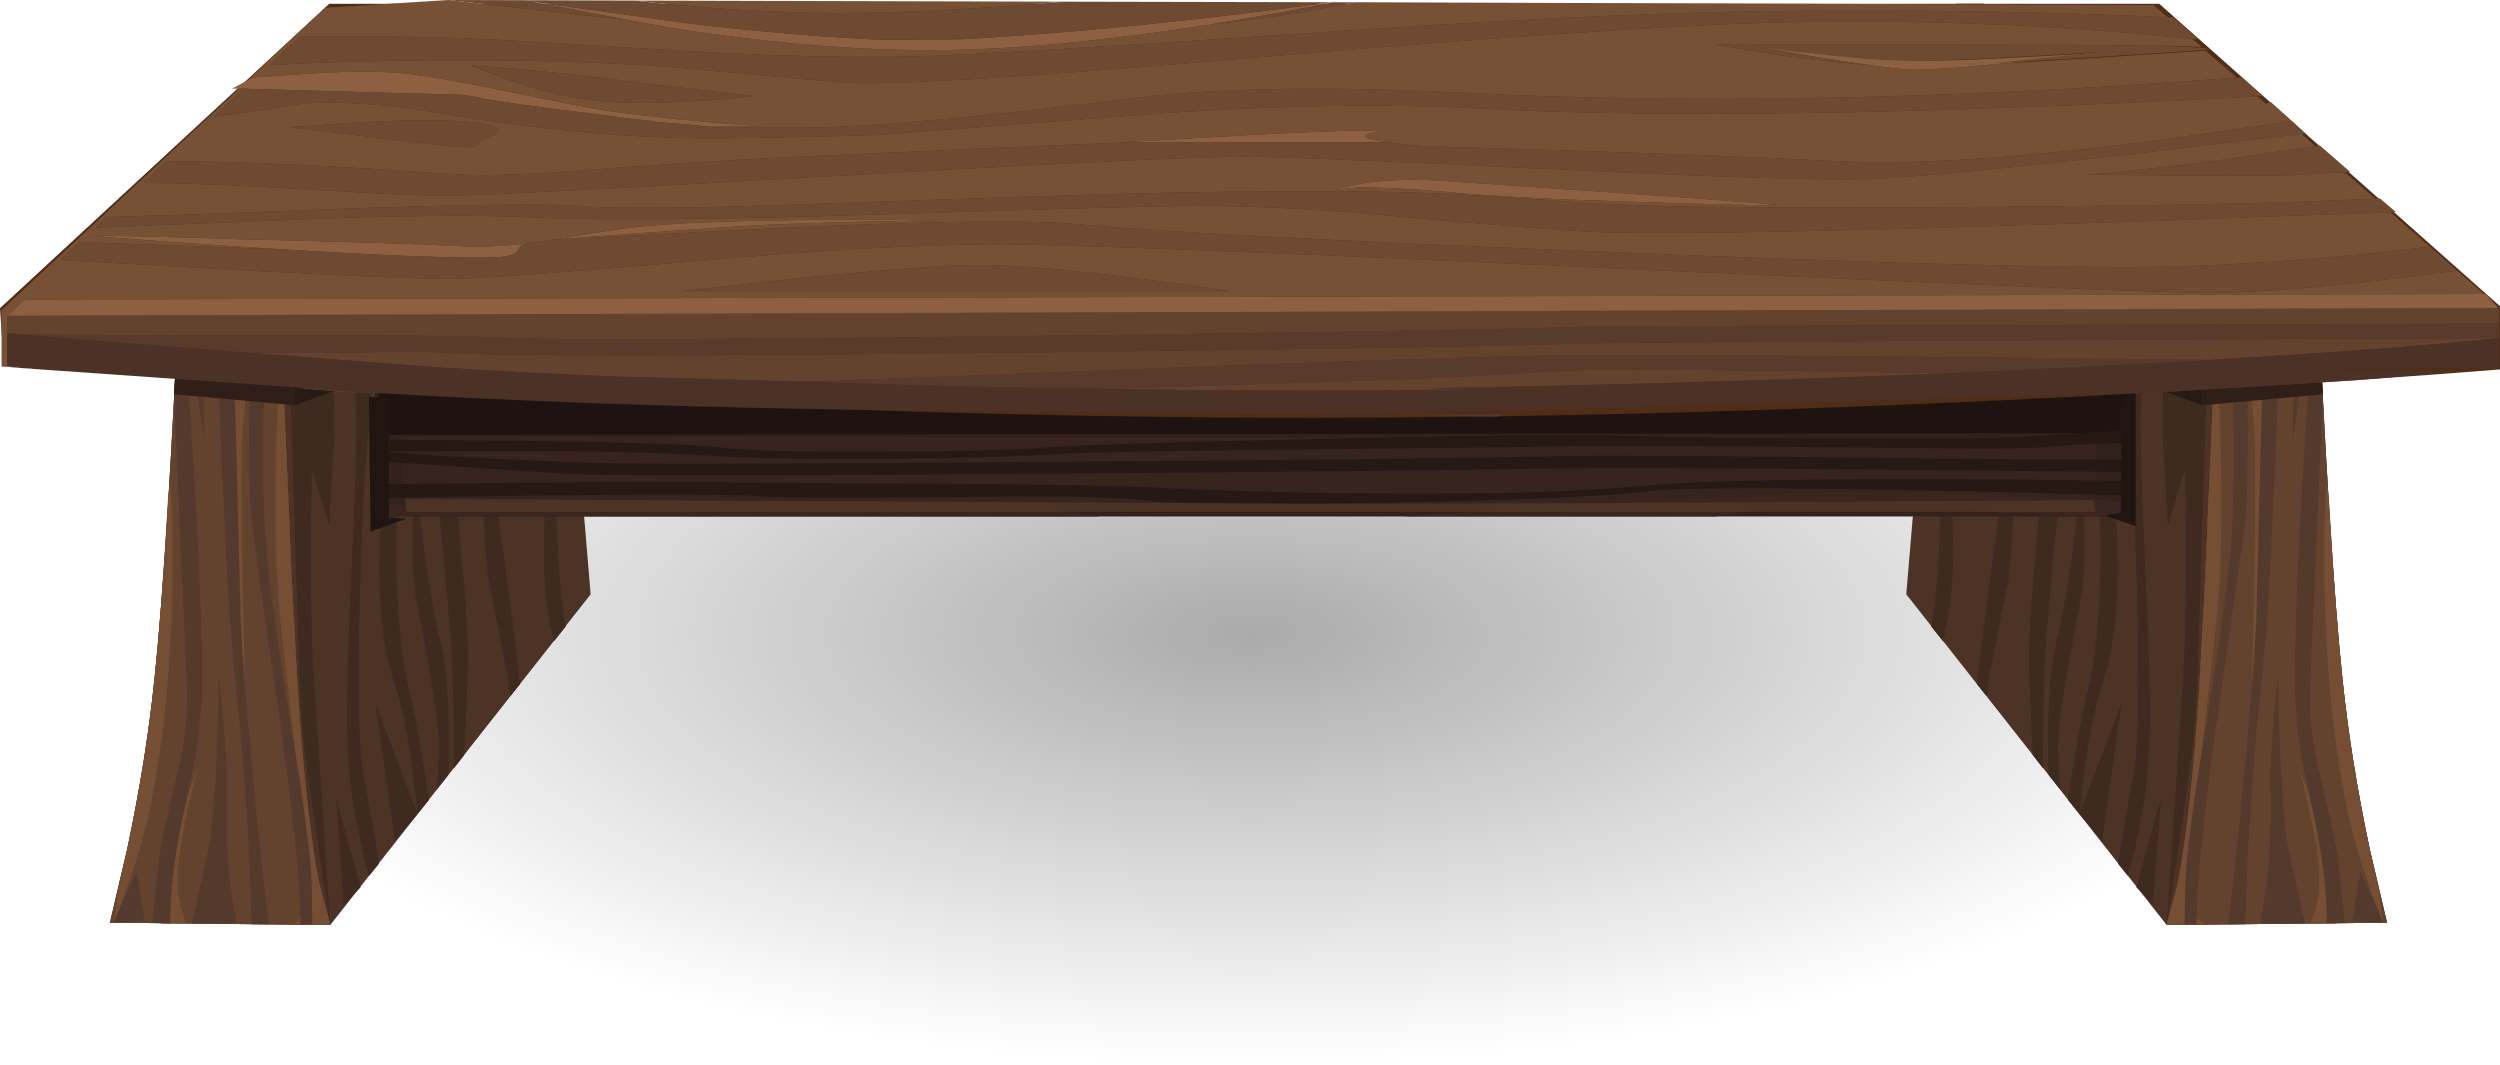
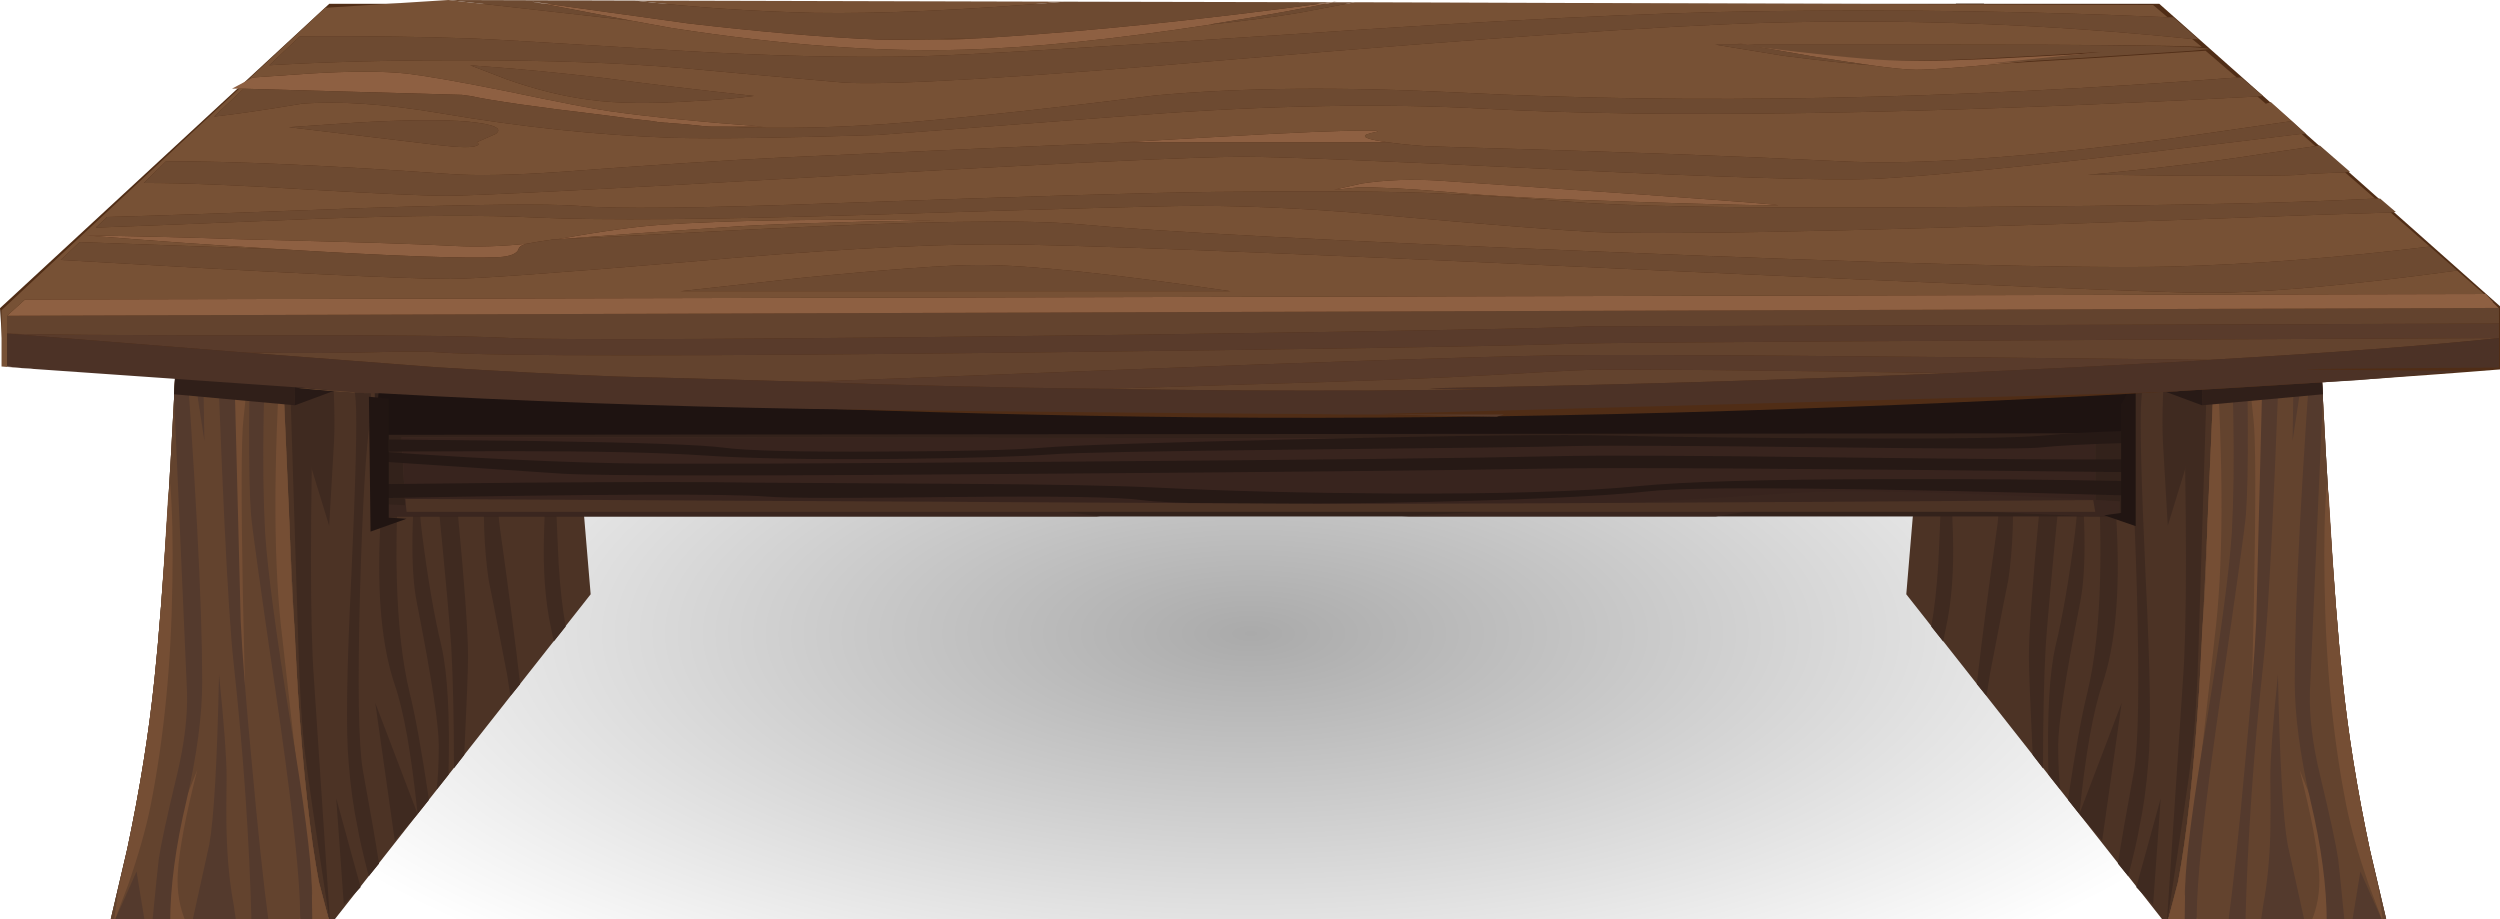
- <svg xmlns="http://www.w3.org/2000/svg" xmlns:xlink="http://www.w3.org/1999/xlink" width="1088.333" height="463.319" id="svg3467" version="1.1">
+ <svg xmlns="http://www.w3.org/2000/svg" xmlns:xlink="http://www.w3.org/1999/xlink" width="1088.333" height="400" id="svg3467" version="1.1">
  <defs id="defs3469">
    <linearGradient id="linearGradient4787">
      <stop style="stop-color:#000000;stop-opacity:1;" offset="0" id="stop4789" />
      <stop style="stop-color:#000000;stop-opacity:0;" offset="1" id="stop4791" />
    </linearGradient>
    <radialGradient xlink:href="#linearGradient4787" id="radialGradient4793" cx="355.833" cy="343.195" fx="355.833" fy="343.195" r="401.667" gradientTransform="matrix(1.160788,0,0,0.4668049,-58.46386,242.9901)" gradientUnits="userSpaceOnUse" />
    <radialGradient xlink:href="#linearGradient4787" id="radialGradient4887" gradientUnits="userSpaceOnUse" gradientTransform="matrix(1.160788,0,0,0.4668049,-58.46386,242.9901)" cx="355.833" cy="343.195" fx="355.833" fy="343.195" r="401.667" />
  </defs>
  <g id="layer1" transform="translate(190,-127.3761)">
    <g id="g4795">
      <rect ry="0" y="215.696" x="-111.667" height="375" width="932.5" id="rect4785" style="opacity:0.333;fill:url(#radialGradient4887);fill-opacity:1;stroke:none" />
      <g id="g4729">
        <g id="g4643" transform="translate(-314.1667,-376.1667)">
          <polygon transform="matrix(4.856909,0,0,4.856909,15.49611,410.869)" style="fill:#4c3325;fill-rule:evenodd" points="70.867,19.412 75.316,72.348 51.974,101.992 45.604,79.971 44.437,41.01 68.362,19.412 " id="polygon58" />
          <path style="fill:#63432e;fill-rule:evenodd" d="M 172.034,905.2 179.592,872.98 C 185.104,846.927 189.038,822.356 191.404,799.276 195.182,763.621 199.044,701.914 202.978,614.16 L 245.49,618.274 C 248.953,708.772 251.707,770.475 253.757,803.385 256.117,839.496 259.192,867.486 262.97,887.375 L 267.929,906.23 172.034,905.2 z" id="path60" />
          <path style="fill:#63432e;fill-rule:evenodd" d="M 172.034,905.2 179.592,872.98 C 185.104,846.927 189.038,822.356 191.404,799.276 195.182,763.621 199.044,701.914 202.978,614.16 L 245.49,618.274 C 248.953,708.772 251.707,770.475 253.757,803.385 256.117,839.496 259.192,867.486 262.97,887.375 L 267.929,906.23 172.034,905.2 z" id="path62" />
          <path style="fill:#63432e;fill-rule:evenodd" d="M 172.034,905.2 179.592,872.98 C 185.104,846.927 189.038,822.356 191.404,799.276 195.182,763.621 199.044,701.914 202.978,614.16 L 245.49,618.274 C 248.953,708.772 251.707,770.475 253.757,803.385 256.117,839.496 259.192,867.486 262.97,887.375 L 267.929,906.23 172.034,905.2 z" id="path64" />
          <path style="fill:#3f2a20;fill-rule:evenodd" d="M 297.687,647.07 260.843,661.471 C 259.114,730.031 259.114,775.968 260.843,799.281 L 267.929,906.235 C 261.474,864.184 257.851,839.501 257.064,832.186 255.646,821.215 254.626,804.764 253.995,782.826 L 249.745,647.07 H 297.687 z" id="path66" />
          <path style="fill:#3f2a20;fill-rule:evenodd" d="M 265.802,578.855 274.301,570.967 C 283.282,637.701 286.978,676.1 285.404,686.154 283.515,697.354 282.019,722.148 280.916,760.542 279.814,801.219 280.207,827.271 282.097,838.7 285.404,856.758 287.765,870.357 289.178,879.493 L 284.69,884.981 C 282.17,875.151 280.596,868.293 279.965,864.412 278.075,855.495 276.735,845.897 275.953,835.615 274.69,822.361 275.083,795.162 277.133,754.024 279.022,712.206 279.654,686.95 279.022,678.266 277.925,663.642 273.519,630.503 265.802,578.855 z" id="path68" />
          <path style="fill:#3f2a20;fill-rule:evenodd" d="M 286.822,559.656 295.089,552.113 C 299.183,625.02 300.602,669.699 299.344,686.154 295.089,738.943 296.114,778.484 302.408,804.764 304.929,814.818 307.765,830.477 310.908,851.731 L 305.949,857.904 C 303.273,831.851 299.965,813.108 296.031,801.685 290.363,784.997 288.236,762.261 289.654,733.465 290.285,717.928 291.31,697.009 292.724,670.733 292.257,653.127 290.29,616.103 286.822,559.656 z" id="path70" />
          <path style="fill:#3f2a20;fill-rule:evenodd" d="M 309.97,653.588 C 308.552,624.792 309.572,585.596 313.04,536.007 L 322.492,527.435 C 317.926,600.565 316.197,645.244 317.295,661.471 317.455,664.438 319.5,686.154 323.434,726.602 326.431,758.143 327.922,779.052 327.922,789.339 327.922,795.05 327.368,809.335 326.265,832.186 L 321.782,838.015 C 321.782,816.761 321.384,799.053 320.602,784.88 319.971,775.059 317.999,753.344 314.696,719.749 312.336,693.92 310.757,671.865 309.97,653.588 z" id="path72" />
          <path style="fill:#3f2a20;fill-rule:evenodd" d="M 351.308,567.198 C 348.782,589.142 346.504,612.45 344.459,637.133 340.52,686.955 339.656,719.176 341.861,733.8 345.64,760.77 348.549,783.282 350.599,801.33 L 346.344,806.474 344.926,797.222 C 339.734,770.251 337.057,756.54 336.897,756.084 334.852,742.144 334.299,726.486 335.246,709.122 336.819,682.38 338.631,638.731 340.681,578.17 L 351.308,567.198 z" id="path74" />
          <path style="fill:#3f2a20;fill-rule:evenodd" d="M 363.115,616.564 368.783,613.475 370.201,630.27 C 366.893,676.435 365.553,706.834 366.184,721.454 366.66,733.567 367.049,742.708 367.365,748.876 367.996,759.386 369.021,768.532 370.434,776.298 L 365.237,782.816 364.057,776.988 C 361.536,765.554 360.516,751.965 360.987,736.194 361.774,714.256 362.09,702.138 361.935,699.86 361.303,684.556 361.697,656.789 363.115,616.564 z" id="path76" />
          <path style="fill:#3f2a20;fill-rule:evenodd" d="M 319.422,840.759 314.225,847.272 C 314.857,842.245 315.172,835.844 315.172,828.073 315.172,818.937 312.02,798.368 305.726,766.37 302.734,751.975 303.049,727.748 306.673,693.697 306.041,710.152 306.44,724.091 307.853,735.514 310.374,755.404 313.205,771.854 316.352,784.88 319.024,796.537 320.049,815.158 319.422,840.759 z" id="path78" />
          <path style="fill:#3f2a20;fill-rule:evenodd" d="M 268.4,656.667 C 269.818,675.182 270.134,689.578 269.347,699.865 L 267.463,732.43 259.901,707.748 C 257.696,699.976 257.224,689.923 258.482,677.581 259.114,671.408 259.901,666.041 260.843,661.471 L 268.4,656.667 z" id="path80" />
          <polygon transform="matrix(4.856909,0,0,4.856909,15.49611,410.869)" style="fill:#3f2a20;fill-rule:evenodd" points="53.19,100.156 52.509,90.628 54.697,98.604 " id="polygon82" />
          <polygon transform="matrix(4.856909,0,0,4.856909,15.49611,410.869)" style="fill:#3f2a20;fill-rule:evenodd" points="57.761,94.439 56.011,82.088 59.803,92.04 " id="polygon84" />
          <path style="fill:#754e34;fill-rule:evenodd" d="M 251.867,905.89 C 258.167,900.863 260.843,895.491 259.896,889.78 258.478,881.557 254.228,845.562 247.142,781.796 243.207,750.721 243.052,707.412 246.67,651.879 L 250.211,731.41 C 250.682,750.377 251.391,765.112 252.338,775.628 L 253.757,803.395 C 256.117,839.506 259.192,867.496 262.97,887.385 L 267.929,906.24 251.867,905.89 z" id="path86" />
          <path style="fill:#754e34;fill-rule:evenodd" d="M 210.064,838.7 C 205.027,858.355 202.191,873.324 201.564,883.606 201.088,891.606 202.351,898.92 205.343,905.55 H 194.002 L 194.949,886.695 C 195.736,877.322 200.773,861.323 210.064,838.7 z" id="path88" />
          <path style="fill:#754e34;fill-rule:evenodd" d="M 224.945,635.074 232.265,644.326 V 661.126 C 232.109,666.381 231.395,674.721 230.137,686.149 229.19,694.372 229.113,719.972 229.904,762.937 L 231.323,824.984 229.671,801.675 C 228.569,784.764 228.015,772.422 228.015,764.651 228.01,752.315 226.985,709.122 224.945,635.074 z" id="path90" />
          <path id="path94" d="M 217.383,615.534 224.945,616.219 228.957,773.908 C 229.589,787.619 231.162,807.848 233.683,834.586 236.359,864.524 238.875,888.293 241.24,905.89 H 233.683 C 232.736,869.094 230.142,831.273 225.888,792.423 223.367,769.343 220.535,710.375 217.383,615.534 z" style="fill:#543a2d;fill-rule:evenodd" />
          <path id="path96" d="M 233.916,616.904 241.712,617.929 C 238.72,667.523 238.011,706.718 239.584,735.51 240.687,752.198 244.31,779.392 250.449,817.101 256.433,852.522 259.58,876.749 259.896,889.775 L 260.134,905.885 H 254.937 L 254.704,895.948 C 253.912,877.429 250.371,846.811 244.077,804.07 237.462,758.828 233.921,733.339 233.45,727.627 232.187,711.866 232.343,674.954 233.916,616.904 z" style="fill:#543a2d;fill-rule:evenodd" />
          <path id="path98" d="M 201.326,648.445 201.559,640.217 201.797,639.527 203.216,630.615 C 209.199,709.69 212.191,766.254 212.191,800.306 212.191,814.935 209.908,832.186 205.343,852.071 200.617,871.955 198.257,889.663 198.257,905.2 V 905.545 L 190.461,905.2 C 192.04,888.973 192.987,879.721 193.298,877.433 194.24,871.042 196.921,858.695 201.326,840.414 204.474,827.16 205.887,815.27 205.576,804.759 L 199.908,675.177 200.855,656.663 V 655.293 L 201.326,648.445 z" style="fill:#543a2d;fill-rule:evenodd" />
          <path id="path100" d="M 227.068,905.55 H 207.703 L 215.261,871.27 C 217.306,859.837 218.724,835.159 219.511,797.222 221.716,818.704 222.818,833.556 222.818,841.784 222.663,851.614 222.663,859.725 222.818,866.126 223.129,877.778 224.154,888.182 225.883,897.322 L 227.068,905.55 z" style="fill:#543a2d;fill-rule:evenodd" />
          <polygon transform="matrix(4.856909,0,0,4.856909,15.49611,410.869)" id="polygon102" points="34.614,97.191 35.343,101.639 32.571,101.779 " style="fill:#543a2d;fill-rule:evenodd" />
          <polygon transform="matrix(4.856909,0,0,4.856909,15.49611,410.869)" id="polygon104" points="40.498,46.162 40.692,58.585 38.649,45.244 " style="fill:#543a2d;fill-rule:evenodd" />
          <polygon transform="matrix(4.856909,0,0,4.856909,15.49611,410.869)" id="polygon106" points="48.57,47.292 48.813,55.408 37.968,54.42 38.601,45.809 " style="fill:#301f19;fill-rule:evenodd" />
          <polygon transform="matrix(4.856909,0,0,4.856909,15.49611,410.869)" style="fill:#281a16;fill-rule:evenodd" points="48.813,55.408 48.57,47.15 63.451,48.421 63.451,49.974 " id="polygon108" />
          <path style="fill:#754e34;fill-rule:evenodd" d="M 180.068,888.405 173.69,905.2 175.818,890.124 C 183.215,858.355 188.417,828.073 191.404,799.281 193.453,780.081 195.42,753.801 197.31,720.439 L 198.257,713.921 C 199.204,725.577 199.515,740.09 199.204,757.458 198.728,792.423 195.581,824.648 189.757,854.13 187.858,863.722 184.633,875.151 180.068,888.405 z" id="path110" />
        </g>
        <g transform="matrix(-1,0,0,1,1021.167,-376.1667)" id="use4673">
          <polygon id="polygon4677" points="75.316,72.348 51.974,101.992 45.604,79.971 44.437,41.01 68.362,19.412 70.867,19.412 " style="fill:#4c3325;fill-rule:evenodd" transform="matrix(4.856909,0,0,4.856909,15.49611,410.869)" />
          <path id="path4679" d="M 172.034,905.2 179.592,872.98 C 185.104,846.927 189.038,822.356 191.404,799.276 195.182,763.621 199.044,701.914 202.978,614.16 L 245.49,618.274 C 248.953,708.772 251.707,770.475 253.757,803.385 256.117,839.496 259.192,867.486 262.97,887.375 L 267.929,906.23 172.034,905.2 z" style="fill:#63432e;fill-rule:evenodd" />
          <path id="path4681" d="M 172.034,905.2 179.592,872.98 C 185.104,846.927 189.038,822.356 191.404,799.276 195.182,763.621 199.044,701.914 202.978,614.16 L 245.49,618.274 C 248.953,708.772 251.707,770.475 253.757,803.385 256.117,839.496 259.192,867.486 262.97,887.375 L 267.929,906.23 172.034,905.2 z" style="fill:#63432e;fill-rule:evenodd" />
          <path id="path4683" d="M 172.034,905.2 179.592,872.98 C 185.104,846.927 189.038,822.356 191.404,799.276 195.182,763.621 199.044,701.914 202.978,614.16 L 245.49,618.274 C 248.953,708.772 251.707,770.475 253.757,803.385 256.117,839.496 259.192,867.486 262.97,887.375 L 267.929,906.23 172.034,905.2 z" style="fill:#63432e;fill-rule:evenodd" />
          <path id="path4685" d="M 297.687,647.07 260.843,661.471 C 259.114,730.031 259.114,775.968 260.843,799.281 L 267.929,906.235 C 261.474,864.184 257.851,839.501 257.064,832.186 255.646,821.215 254.626,804.764 253.995,782.826 L 249.745,647.07 H 297.687 z" style="fill:#3f2a20;fill-rule:evenodd" />
          <path id="path4687" d="M 265.802,578.855 274.301,570.967 C 283.282,637.701 286.978,676.1 285.404,686.154 283.515,697.354 282.019,722.148 280.916,760.542 279.814,801.219 280.207,827.271 282.097,838.7 285.404,856.758 287.765,870.357 289.178,879.493 L 284.69,884.981 C 282.17,875.151 280.596,868.293 279.965,864.412 278.075,855.495 276.735,845.897 275.953,835.615 274.69,822.361 275.083,795.162 277.133,754.024 279.022,712.206 279.654,686.95 279.022,678.266 277.925,663.642 273.519,630.503 265.802,578.855 z" style="fill:#3f2a20;fill-rule:evenodd" />
          <path id="path4689" d="M 286.822,559.656 295.089,552.113 C 299.183,625.02 300.602,669.699 299.344,686.154 295.089,738.943 296.114,778.484 302.408,804.764 304.929,814.818 307.765,830.477 310.908,851.731 L 305.949,857.904 C 303.273,831.851 299.965,813.108 296.031,801.685 290.363,784.997 288.236,762.261 289.654,733.465 290.285,717.928 291.31,697.009 292.724,670.733 292.257,653.127 290.29,616.103 286.822,559.656 z" style="fill:#3f2a20;fill-rule:evenodd" />
          <path id="path4691" d="M 309.97,653.588 C 308.552,624.792 309.572,585.596 313.04,536.007 L 322.492,527.435 C 317.926,600.565 316.197,645.244 317.295,661.471 317.455,664.438 319.5,686.154 323.434,726.602 326.431,758.143 327.922,779.052 327.922,789.339 327.922,795.05 327.368,809.335 326.265,832.186 L 321.782,838.015 C 321.782,816.761 321.384,799.053 320.602,784.88 319.971,775.059 317.999,753.344 314.696,719.749 312.336,693.92 310.757,671.865 309.97,653.588 z" style="fill:#3f2a20;fill-rule:evenodd" />
          <path id="path4693" d="M 351.308,567.198 C 348.782,589.142 346.504,612.45 344.459,637.133 340.52,686.955 339.656,719.176 341.861,733.8 345.64,760.77 348.549,783.282 350.599,801.33 L 346.344,806.474 344.926,797.222 C 339.734,770.251 337.057,756.54 336.897,756.084 334.852,742.144 334.299,726.486 335.246,709.122 336.819,682.38 338.631,638.731 340.681,578.17 L 351.308,567.198 z" style="fill:#3f2a20;fill-rule:evenodd" />
          <path id="path4695" d="M 363.115,616.564 368.783,613.475 370.201,630.27 C 366.893,676.435 365.553,706.834 366.184,721.454 366.66,733.567 367.049,742.708 367.365,748.876 367.996,759.386 369.021,768.532 370.434,776.298 L 365.237,782.816 364.057,776.988 C 361.536,765.554 360.516,751.965 360.987,736.194 361.774,714.256 362.09,702.138 361.935,699.86 361.303,684.556 361.697,656.789 363.115,616.564 z" style="fill:#3f2a20;fill-rule:evenodd" />
          <path id="path4697" d="M 319.422,840.759 314.225,847.272 C 314.857,842.245 315.172,835.844 315.172,828.073 315.172,818.937 312.02,798.368 305.726,766.37 302.734,751.975 303.049,727.748 306.673,693.697 306.041,710.152 306.44,724.091 307.853,735.514 310.374,755.404 313.205,771.854 316.352,784.88 319.024,796.537 320.049,815.158 319.422,840.759 z" style="fill:#3f2a20;fill-rule:evenodd" />
          <path id="path4699" d="M 268.4,656.667 C 269.818,675.182 270.134,689.578 269.347,699.865 L 267.463,732.43 259.901,707.748 C 257.696,699.976 257.224,689.923 258.482,677.581 259.114,671.408 259.901,666.041 260.843,661.471 L 268.4,656.667 z" style="fill:#3f2a20;fill-rule:evenodd" />
          <polygon id="polygon4701" points="52.509,90.628 54.697,98.604 53.19,100.156 " style="fill:#3f2a20;fill-rule:evenodd" transform="matrix(4.856909,0,0,4.856909,15.49611,410.869)" />
          <polygon id="polygon4703" points="56.011,82.088 59.803,92.04 57.761,94.439 " style="fill:#3f2a20;fill-rule:evenodd" transform="matrix(4.856909,0,0,4.856909,15.49611,410.869)" />
          <path id="path4705" d="M 251.867,905.89 C 258.167,900.863 260.843,895.491 259.896,889.78 258.478,881.557 254.228,845.562 247.142,781.796 243.207,750.721 243.052,707.412 246.67,651.879 L 250.211,731.41 C 250.682,750.377 251.391,765.112 252.338,775.628 L 253.757,803.395 C 256.117,839.506 259.192,867.496 262.97,887.385 L 267.929,906.24 251.867,905.89 z" style="fill:#754e34;fill-rule:evenodd" />
          <path id="path4707" d="M 210.064,838.7 C 205.027,858.355 202.191,873.324 201.564,883.606 201.088,891.606 202.351,898.92 205.343,905.55 H 194.002 L 194.949,886.695 C 195.736,877.322 200.773,861.323 210.064,838.7 z" style="fill:#754e34;fill-rule:evenodd" />
          <path id="path4709" d="M 224.945,635.074 232.265,644.326 V 661.126 C 232.109,666.381 231.395,674.721 230.137,686.149 229.19,694.372 229.113,719.972 229.904,762.937 L 231.323,824.984 229.671,801.675 C 228.569,784.764 228.015,772.422 228.015,764.651 228.01,752.315 226.985,709.122 224.945,635.074 z" style="fill:#754e34;fill-rule:evenodd" />
          <path style="fill:#543a2d;fill-rule:evenodd" d="M 217.383,615.534 224.945,616.219 228.957,773.908 C 229.589,787.619 231.162,807.848 233.683,834.586 236.359,864.524 238.875,888.293 241.24,905.89 H 233.683 C 232.736,869.094 230.142,831.273 225.888,792.423 223.367,769.343 220.535,710.375 217.383,615.534 z" id="path4711" />
          <path style="fill:#543a2d;fill-rule:evenodd" d="M 233.916,616.904 241.712,617.929 C 238.72,667.523 238.011,706.718 239.584,735.51 240.687,752.198 244.31,779.392 250.449,817.101 256.433,852.522 259.58,876.749 259.896,889.775 L 260.134,905.885 H 254.937 L 254.704,895.948 C 253.912,877.429 250.371,846.811 244.077,804.07 237.462,758.828 233.921,733.339 233.45,727.627 232.187,711.866 232.343,674.954 233.916,616.904 z" id="path4713" />
          <path style="fill:#543a2d;fill-rule:evenodd" d="M 201.326,648.445 201.559,640.217 201.797,639.527 203.216,630.615 C 209.199,709.69 212.191,766.254 212.191,800.306 212.191,814.935 209.908,832.186 205.343,852.071 200.617,871.955 198.257,889.663 198.257,905.2 V 905.545 L 190.461,905.2 C 192.04,888.973 192.987,879.721 193.298,877.433 194.24,871.042 196.921,858.695 201.326,840.414 204.474,827.16 205.887,815.27 205.576,804.759 L 199.908,675.177 200.855,656.663 V 655.293 L 201.326,648.445 z" id="path4715" />
          <path style="fill:#543a2d;fill-rule:evenodd" d="M 227.068,905.55 H 207.703 L 215.261,871.27 C 217.306,859.837 218.724,835.159 219.511,797.222 221.716,818.704 222.818,833.556 222.818,841.784 222.663,851.614 222.663,859.725 222.818,866.126 223.129,877.778 224.154,888.182 225.883,897.322 L 227.068,905.55 z" id="path4717" />
          <polygon style="fill:#543a2d;fill-rule:evenodd" points="35.343,101.639 32.571,101.779 34.614,97.191 " id="polygon4719" transform="matrix(4.856909,0,0,4.856909,15.49611,410.869)" />
          <polygon style="fill:#543a2d;fill-rule:evenodd" points="40.692,58.585 38.649,45.244 40.498,46.162 " id="polygon4721" transform="matrix(4.856909,0,0,4.856909,15.49611,410.869)" />
          <polygon style="fill:#301f19;fill-rule:evenodd" points="38.601,45.809 48.57,47.292 48.813,55.408 37.968,54.42 " id="polygon4723" transform="matrix(4.856909,0,0,4.856909,15.49611,410.869)" />
          <polygon id="polygon4725" points="63.451,49.974 48.813,55.408 48.57,47.15 63.451,48.421 " style="fill:#281a16;fill-rule:evenodd" transform="matrix(4.856909,0,0,4.856909,15.49611,410.869)" />
          <path id="path4727" d="M 180.068,888.405 173.69,905.2 175.818,890.124 C 183.215,858.355 188.417,828.073 191.404,799.281 193.453,780.081 195.42,753.801 197.31,720.439 L 198.257,713.921 C 199.204,725.577 199.515,740.09 199.204,757.458 198.728,792.423 195.581,824.648 189.757,854.13 187.858,863.722 184.633,875.151 180.068,888.405 z" style="fill:#754e34;fill-rule:evenodd" />
        </g>
      </g>
      <g transform="translate(-4,-140)" id="g4446">
        <polygon id="polygon4354" points="56.289,50.589 213.378,51.008 213.378,63.547 56.615,63.547 " style="fill:#33221b;fill-rule:evenodd" transform="matrix(4.856909,0,0,4.856909,-296.4966,183.5569)" />
        <polygon id="polygon4356" points="58.753,56.441 210.551,56.615 210.551,62.711 59.08,62.711 " style="fill:#442d24;fill-rule:evenodd" transform="matrix(4.856909,0,0,4.856909,-296.4966,183.5569)" />
        <polygon id="polygon4358" points="58.753,56.441 210.551,56.615 210.551,62.711 59.08,62.711 " style="fill:#38241e;fill-rule:evenodd" transform="matrix(4.856909,0,0,4.856909,-296.4966,183.5569)" />
        <polygon id="polygon4360" points="213.849,52.4 213.849,56.093 56.325,56.232 56.688,52.4 " style="fill:#1e1311;fill-rule:evenodd" transform="matrix(4.856909,0,0,4.856909,-296.4966,183.5569)" />
        <path id="path4362" d="M 739.861,467.332 V 472.912 H 739.336 C 600.259,471.334 516.113,470.824 486.889,471.392 439.121,472.179 367.234,472.912 271.237,473.587 146.478,474.607 75.654,474.607 58.752,473.587 15.094,470.654 -11.838,468.852 -22.052,468.177 L -22.227,463.781 C -13.077,464.568 0.484,465.471 18.44,466.486 43.322,467.841 64.561,468.687 82.167,469.022 104.354,469.473 169.898,469.25 278.809,468.347 386.195,467.555 457.019,466.768 491.294,465.976 510.071,465.525 550.383,465.695 612.231,466.482 678.066,467.273 720.613,467.555 739.861,467.332 z" style="fill:#261915;fill-rule:evenodd" />
        <path id="path4364" d="M 739.861,476.802 V 483.063 C 620.852,479.683 551.67,479.061 532.311,481.198 511.183,483.568 472.158,485.258 415.24,486.273 358.904,487.182 324.221,486.779 311.2,485.093 301.224,483.738 274.054,483.286 229.691,483.738 183.099,484.302 155.871,484.243 148.008,483.573 130.877,482.223 74.304,482.446 -21.698,484.248 L -21.872,478.328 -21.698,478.158 42.914,477.482 C 89.856,477.147 122.951,477.147 142.199,477.482 143.253,477.482 172.652,477.648 230.395,477.988 270.771,478.211 300.165,478.774 318.592,479.683 347.7,481.145 381.562,481.995 420.169,482.218 467.466,482.441 503.145,481.368 527.201,479.003 546.566,477.079 581.895,476.069 633.179,475.957 671.675,475.846 707.232,476.123 739.861,476.802 z" style="fill:#261915;fill-rule:evenodd" />
        <path style="fill:#3a261f;fill-rule:evenodd" d="M 736.869,485.598 V 492.194 H 724.197 C 662.349,489.372 622.27,487.74 603.96,487.289 596.334,487.177 581.953,488.809 560.826,492.194 H 424.045 C 501.503,487.794 558.072,484.408 593.746,482.043 618.273,480.353 665.982,481.543 736.869,485.598 z" id="path4368" />
        <path style="fill:#3a261f;fill-rule:evenodd" d="M -24.515,486.783 V 486.618 C -24.16,486.618 -19.352,486.842 -10.075,487.298 1.664,487.633 13.865,487.633 26.541,487.298 30.534,487.187 59.933,487.128 114.738,487.128 162.622,487.128 195.426,486.677 213.149,485.773 224.179,485.215 237.326,485.72 252.582,487.298 260.329,487.973 273.763,489.61 292.894,492.204 H -21.523 L -24.515,486.783 z" id="path4370" />
        <path id="path4372" d="M 739.861,454.98 V 460.226 C 722.842,460.678 709.996,461.348 701.307,462.256 694.968,462.819 663.865,462.761 608.001,462.086 547.794,461.406 511.062,461.241 497.802,461.581 487.476,461.916 447.63,462.426 378.274,463.101 316.188,463.781 280.922,464.451 272.471,465.131 258.507,466.146 235.796,466.826 204.343,467.162 168.081,467.497 140.028,466.992 120.197,465.641 101.886,464.398 73.605,463.781 35.342,463.781 L -16.593,463.941 V 458.701 L 48.019,459.376 C 92.964,460.056 119.959,461.013 128.998,462.256 139.09,463.606 162.389,464.175 198.884,463.946 232.921,463.839 255.982,463.271 268.07,462.256 279.805,461.241 318.063,459.998 382.844,458.531 450.093,456.952 494.514,456.442 516.108,457.011 545.92,457.691 579.719,458.084 617.51,458.196 663.399,458.419 692.035,458.026 703.419,457.011 712.337,456.107 724.484,455.432 739.861,454.98 z" style="fill:#261915;fill-rule:evenodd" />
        <polygon id="polygon4374" points="57.594,63.651 59.188,63.756 55.963,64.905 55.817,52.818 57.594,52.993 " style="fill:#211512;fill-rule:evenodd" transform="matrix(4.856909,0,0,4.856909,-296.4966,183.5569)" />
        <polygon id="polygon4376" points="214.175,51.111 214.175,64.417 211.348,63.442 212.87,63.233 212.87,53.516 " style="fill:#211512;fill-rule:evenodd" transform="matrix(4.856909,0,0,4.856909,-296.4966,183.5569)" />
        <path id="path4378" d="M 725.246,485.093 726.13,490.169 H -9.026 L -9.555,484.588 373.514,486.618 C 404.384,486.953 521.625,486.443 725.246,485.093 z" style="fill:#4c3325;fill-rule:evenodd" />
      </g>
      <g id="g4328">
        <path style="fill:#502d16;fill-opacity:1;stroke:none" d="M -190,261.529 -46.667,129.029 750,129.029 898.333,260.696 898.333,288.196 C 898.333,288.196 615.067,311.832 330.833,309.029 84.988,306.604 -188.333,286.529 -188.333,286.529 z" id="path3517" />
        <path style="fill:#63432e;fill-rule:evenodd" d="M -186.898,272.598 V 264.827 L 897.65,261.427 H 897.893 V 268.226 L 500.841,269.441 C 488.047,270.252 422.401,271.466 303.893,273.083 146.529,275.026 56.108,275.512 32.635,274.54 14.504,273.569 -23.788,273.166 -82.231,273.326 -139.868,273.326 -174.755,273.083 -186.898,272.598 z M 658.69,289.84 C 587.944,292.754 516.946,294.857 445.71,296.154 441.178,296.154 436.647,296.314 432.11,296.639 L 460.28,296.887 C 442.315,297.047 424.262,297.208 406.131,297.373 367.596,297.533 328.906,297.29 290.051,296.644 309.318,296.159 330.606,295.513 353.919,294.706 400.22,293.41 435.836,292.035 460.771,290.573 482.307,289.276 496.144,288.553 502.298,288.392 523.503,288.057 575.637,288.548 658.69,289.84 z M 157.7,293.482 C 120.141,292.351 93.749,291.617 78.532,291.297 53.602,290.325 27.049,288.951 -1.121,287.168 L -83.203,280.854 C -59.083,281.18 -38.922,281.102 -22.734,280.612 -11.889,280.291 -3.549,280.369 2.279,280.854 26.729,282.477 111.399,282.477 256.295,280.854 383.867,279.397 464.006,278.105 496.712,276.969 512.905,276.483 646.63,275.672 897.898,274.54 867.459,277.78 825.53,280.932 772.104,284.011 614.254,282.234 519.544,281.583 487.975,282.069 450.576,282.719 386.708,284.823 296.37,288.388 211.213,291.782 165.962,293.487 160.619,293.487 159.643,293.482 158.671,293.482 157.7,293.482 z" id="path198" />
        <path style="fill:#593b2b;fill-rule:evenodd" d="M 897.893,274.54 C 646.63,275.672 512.9,276.483 496.707,276.969 464.006,278.101 383.867,279.397 256.29,280.854 111.394,282.477 26.719,282.477 2.274,280.854 -3.554,280.369 -11.894,280.291 -22.739,280.612 -38.927,281.102 -59.083,281.18 -83.208,280.854 L -186.898,272.598 C -174.755,273.083 -139.868,273.321 -82.231,273.321 -23.788,273.161 14.504,273.564 32.635,274.536 56.108,275.507 146.529,275.026 303.893,273.079 422.401,271.461 488.052,270.247 500.841,269.436 L 897.893,268.226 V 274.54 z M 834.51,292.997 C 835.156,292.836 836.21,292.754 837.662,292.754 L 834.996,292.997 H 834.51 z M 414.388,307.81 C 416.491,307.81 418.594,307.81 420.702,307.81 H 464.657 L 461.5,308.777 414.388,307.81 z M 290.051,296.639 C 246.018,296.154 201.898,295.105 157.7,293.487 158.671,293.487 159.643,293.487 160.614,293.487 165.957,293.487 211.208,291.782 296.365,288.388 386.703,284.827 450.572,282.719 487.97,282.069 519.54,281.583 614.249,282.234 772.099,284.011 766.436,284.497 758.096,284.983 747.091,285.469 717.949,287.091 688.482,288.548 658.695,289.84 575.637,288.543 523.508,288.057 502.302,288.383 496.149,288.543 482.311,289.271 460.776,290.563 435.841,292.025 400.225,293.4 353.924,294.697 330.606,295.503 309.318,296.154 290.051,296.639 z" id="path200" />
        <path style="fill:#8e6042;fill-rule:evenodd" d="M -83.931,165.989 H -85.874 -89.031 L -82.231,162.346 -80.046,161.132 -55.761,159.432 C -37.465,158.3 -23.137,158.3 -12.778,159.432 -3.549,160.563 11.104,163.157 31.177,167.203 53.519,171.895 68.09,174.731 74.89,175.702 91.729,178.131 114.231,180.394 142.401,182.502 H 124.916 120.302 C 118.194,182.502 114.473,182.177 109.131,181.531 L 103.06,181.045 C 102.249,181.045 101.36,180.962 100.388,180.802 H 99.417 C 98.606,180.642 97.8,180.559 96.989,180.559 96.828,180.559 96.668,180.559 96.503,180.559 96.017,180.394 95.609,180.316 95.289,180.316 L 93.832,180.074 C 87.518,179.428 80.315,178.534 72.218,177.402 43.563,174.002 24.378,171.249 14.664,169.146 13.532,168.985 12.318,168.82 11.021,168.66 L -83.931,165.989 z M 238.81,143.89 C 284.791,140.975 334.977,135.793 389.374,128.348 390.297,128.192 391.23,128.11 392.167,128.105 391.701,128.119 391.176,128.202 390.589,128.348 375.697,131.422 358.125,134.579 337.891,137.818 337.571,137.818 337.323,137.901 337.163,138.061 294.908,144.536 259.209,148.178 230.068,148.989 192.509,150.121 149.846,146.964 102.088,139.518 L 84.846,136.361 41.62,128.105 109.617,137.576 C 141.512,141.301 169.114,143.647 192.427,144.618 206.512,144.944 219.057,144.861 230.068,144.375 232.982,144.215 235.896,144.05 238.81,143.89 z M 897.65,261.427 -186.898,264.827 -179.127,257.784 891.331,255.356 H 892.06 L 894.731,258.275 895.222,258.76 V 259.003 L 897.65,261.427 z M -66.932,235.928 C -96.394,234.146 -124.89,232.125 -152.414,229.857 -131.204,230.177 -108.619,230.746 -84.66,231.557 -36.737,232.688 -5.735,233.66 8.35,234.471 17.904,234.957 28.181,234.636 39.191,233.5 37.249,233.985 36.117,234.714 35.792,235.685 35.146,237.793 32.231,239.007 27.049,239.328 11.832,239.974 -19.495,238.842 -66.932,235.928 z M 302.679,189.302 H 299.036 L 341.534,186.873 C 372.293,185.091 393.581,184.202 405.402,184.202 408.962,184.202 410.342,184.362 409.535,184.688 407.267,185.173 405.728,185.581 404.921,185.902 402.653,187.034 405.728,188.17 414.145,189.302 412.688,189.302 411.153,189.302 409.535,189.302 H 302.679 z M 624.449,155.789 C 617.484,154.818 608.984,153.521 598.95,151.904 L 569.809,146.804 566.166,146.318 572.48,146.804 598.702,149.961 C 620.724,152.549 636.591,153.846 646.305,153.846 662.172,153.846 690.338,152.549 730.81,149.961 L 681.518,155.061 C 663.056,156.843 650.594,157.732 644.119,157.732 640.234,157.732 633.677,157.086 624.449,155.789 z M 583.408,216.743 C 572.562,216.743 552.401,216.258 522.939,215.286 485.056,214.155 457.289,212.697 439.643,210.915 422.324,209.458 409.453,208.807 401.036,208.972 395.368,209.618 391.968,209.944 390.832,209.944 L 402.731,207.272 C 413.256,205.655 424.747,205.247 437.215,206.058 458.585,207.515 488.052,209.536 525.611,212.129 568.677,215.204 587.944,216.743 583.408,216.743 z M 97.474,225.243 C 126.295,223.3 166.117,222.654 216.954,223.3 174.699,223.946 144.669,224.917 126.859,226.214 98.038,228.157 73.19,229.939 52.305,231.557 71.247,228.157 86.303,226.054 97.474,225.243 z" id="path202" />
        <path style="fill:#775135;fill-rule:evenodd" d="M -56.49,296.397 -29.777,298.582 C -43.536,297.771 -54.061,296.965 -61.347,296.154 L -56.49,296.397 z M 879.679,245.156 891.331,255.356 -179.127,257.784 -186.898,264.827 V 272.598 286.921 L -180.098,287.654 -189.326,286.926 V 262.398 L -85.874,165.989 H -83.931 L -96.802,178.131 C -87.734,177.159 -75.029,175.299 -58.675,172.545 -42.322,171.249 -22.166,172.628 1.793,176.674 36.603,182.662 70.11,186.227 102.331,187.359 121.113,187.845 150.983,187.442 191.941,186.145 192.101,186.145 230.393,183.231 306.807,177.402 362.661,173.191 412.605,172.303 456.643,174.731 534.033,178.942 646.062,177.159 792.741,169.388 L 796.383,172.545 798.569,171.817 807.797,180.074 755.585,187.602 C 692.12,196.019 643.876,199.341 610.845,197.558 565.195,195.29 509.981,193.27 445.224,191.487 L 430.653,191.002 C 423.854,190.516 418.351,189.948 414.14,189.302 405.723,188.17 402.648,187.034 404.917,185.902 405.723,185.581 407.262,185.173 409.531,184.688 410.337,184.367 408.962,184.202 405.397,184.202 393.576,184.202 372.293,185.091 341.529,186.873 L 299.031,189.302 H 302.674 C 268.675,190.599 218.572,192.784 152.352,195.859 125.474,197.155 92.855,199.258 54.486,202.173 33.441,203.63 17.33,203.955 6.16,203.144 -46.135,199.419 -87.419,197.558 -117.692,197.558 L -127.405,207.029 C -109.76,207.029 -85.636,208.001 -55.038,209.944 -24.439,211.726 -4.686,212.615 4.217,212.615 16.359,212.615 72.131,209.783 171.537,204.115 270.944,198.447 330.844,195.616 351.243,195.616 367.11,195.616 413.168,197.476 489.417,201.201 560.168,204.601 605.016,205.975 623.953,205.33 651.798,204.198 714.457,197.641 811.916,185.659 L 817.987,191.002 794.674,194.401 C 783.989,196.184 768.684,198.209 748.776,200.473 730.805,202.415 720.766,203.387 718.663,203.387 L 759.461,203.872 C 790.38,204.033 807.87,203.872 811.916,203.387 814.344,203.066 820.658,202.741 830.858,202.415 L 843.967,213.829 827.939,214.558 C 795.883,216.015 742.297,216.986 667.175,217.472 585.093,218.118 529.885,217.554 501.55,215.772 471.762,213.504 450.392,212.129 437.443,211.643 417.851,210.672 385.066,210.429 339.091,210.915 310.921,211.236 256.363,212.858 175.413,215.772 114.537,218.035 76.575,218.443 61.519,216.986 48.079,216.015 16.918,216.34 -31.977,217.957 -87.185,220.065 -124.341,221.357 -143.443,221.843 L -148.3,226.457 C -146.517,226.457 -113.898,225.16 -50.433,222.572 -9.795,221.114 21.449,220.954 43.305,222.086 72.286,223.383 120.69,222.975 188.527,220.872 269.962,218.283 317.395,216.986 330.834,216.986 357.707,216.986 387.743,218.603 420.93,221.843 460.756,225.403 488.684,227.589 504.711,228.4 544.538,229.857 649.608,227.351 819.925,220.872 L 850.766,219.9 867.765,234.714 C 828.259,239.571 790.298,242.485 753.871,243.456 712.587,244.267 630.102,242.082 506.411,236.899 390.011,232.208 314.403,228.24 279.594,225 256.606,222.892 209.572,223.625 138.501,227.186 104.988,228.968 76.25,230.425 52.29,231.557 51.965,231.557 51.644,231.557 51.319,231.557 50.673,231.557 50.105,231.639 49.619,231.8 46.059,232.285 42.577,232.854 39.177,233.5 28.166,234.631 17.889,234.957 8.335,234.471 -5.75,233.66 -36.751,232.688 -84.674,231.557 -108.634,230.746 -131.218,230.177 -152.428,229.857 -124.904,232.125 -96.414,234.146 -66.947,235.928 L -155.328,232.771 -163.585,240.542 C -70.172,246.045 -13.589,248.799 6.164,248.799 16.524,248.799 50.445,246.37 107.917,241.513 165.388,236.331 210.315,233.742 242.696,233.742 273.78,233.742 365.333,237.303 517.354,244.428 669.38,251.388 753.643,254.87 770.161,254.87 795.898,254.87 832.407,251.63 879.679,245.156 z M 783.755,161.132 C 659.253,170.68 546.573,172.871 445.71,167.688 394.066,165.1 349.868,165.503 313.116,168.903 271.998,174.085 236.299,177.971 206.021,180.559 177.526,182.988 150.492,183.634 124.911,182.502 H 142.396 C 114.226,180.394 91.724,178.131 74.885,175.702 68.085,174.731 53.514,171.895 31.173,167.203 11.099,163.157 -3.554,160.563 -12.782,159.432 -23.142,158.3 -37.47,158.3 -55.766,159.432 L -80.051,161.132 -82.236,162.346 -48.481,130.776 5.193,127.376 C 36.763,130.936 63.316,133.933 84.846,136.361 L 102.088,139.518 C 149.846,146.964 192.509,150.121 230.068,148.989 259.209,148.178 294.908,144.536 337.163,138.061 352.054,136.444 364.847,134.739 375.532,132.962 L 399.817,128.348 747.329,129.562 753.643,134.904 C 696.817,132.316 638.291,131.427 578.065,132.233 528.53,132.879 460.45,136.201 373.832,142.19 283.494,148.178 228.771,151.418 209.669,151.904 179.07,152.549 144.747,151.743 106.702,149.475 54.087,146.236 23.814,144.458 15.878,144.132 -7.11,143.321 -32.205,143.001 -59.404,143.161 L -72.76,155.789 C -48.316,154.332 -20.466,153.603 10.778,153.603 48.337,153.603 80.393,154.735 106.945,157.003 122.162,158.46 145.558,160.563 177.128,163.317 197.041,164.614 254.11,161.214 348.334,153.118 457.293,143.89 533.867,138.63 578.065,137.333 640.073,135.55 702.164,137.901 764.333,144.375 L 768.461,147.775 C 755.187,147.129 719.809,146.804 662.338,146.804 H 572.485 L 566.171,146.318 569.813,146.804 H 556.7 L 586.327,151.661 C 602.68,153.764 615.386,155.143 624.459,155.789 633.682,157.086 640.243,157.732 644.129,157.732 650.603,157.732 663.066,156.843 681.527,155.061 704.029,153.764 733.574,151.904 770.166,149.475 L 783.755,161.132 z M 273.294,128.105 C 229.257,131.83 192.913,133.447 164.257,132.962 137.058,132.316 111.074,130.533 86.303,127.619 L 273.294,128.105 z M 583.408,216.743 C 587.944,216.743 568.677,215.208 525.611,212.129 488.052,209.536 458.585,207.515 437.215,206.058 424.752,205.247 413.256,205.655 402.731,207.272 L 390.832,209.944 C 391.963,209.944 395.368,209.618 401.036,208.972 409.453,208.812 422.324,209.458 439.643,210.915 457.293,212.697 485.06,214.155 522.939,215.286 552.401,216.258 572.562,216.743 583.408,216.743 z M 159.157,248.313 106.217,254.141 H 345.662 C 294.339,246.536 257.835,242.728 236.139,242.728 222.7,242.728 197.041,244.588 159.157,248.313 z M 113.016,171.331 C 122.57,170.845 130.987,170.117 138.272,169.146 114.473,166.557 92.778,163.963 73.19,161.374 61.047,159.917 47.691,158.543 33.12,157.246 L 14.664,155.789 30.449,161.86 C 43.237,166.392 55.379,169.388 66.876,170.845 78.372,172.463 93.749,172.628 113.016,171.331 z M 192.427,144.618 C 206.512,144.618 221.971,144.375 238.81,143.89 235.896,144.05 232.982,144.215 230.068,144.375 219.057,144.861 206.512,144.944 192.427,144.618 z M 97.474,225.243 C 86.303,226.054 71.247,228.157 52.305,231.557 73.19,229.939 98.043,228.157 126.859,226.214 144.669,224.917 174.699,223.946 216.954,223.3 166.117,222.654 126.29,223.3 97.474,225.243 z M -35.605,180.802 -64.261,182.745 0.579,190.516 C 10.128,191.648 15.796,191.73 17.578,190.759 18.549,190.438 18.549,189.948 17.578,189.302 L 25.835,185.659 C 29.074,183.231 25.024,181.448 13.693,180.316 2.361,179.345 -14.074,179.505 -35.605,180.802 z" id="path204" />
        <path style="fill:#4c3226;fill-rule:evenodd" d="M -29.777,298.582 -56.49,296.397 H -55.276 L -176.698,287.897 H -175.484 L -180.098,287.654 -186.898,286.926 V 272.598 L -83.203,280.854 -1.121,287.173 C 27.049,288.951 53.602,290.325 78.532,291.302 93.749,291.622 120.141,292.356 157.7,293.487 201.898,295.105 246.018,296.159 290.051,296.639 328.906,297.29 367.601,297.533 406.131,297.368 424.262,297.208 442.315,297.047 460.28,296.882 L 432.11,296.635 C 436.647,296.314 441.178,296.149 445.71,296.149 516.946,294.852 587.939,292.749 658.69,289.835 688.477,288.538 717.944,287.086 747.086,285.464 758.096,284.978 766.431,284.492 772.094,284.007 825.52,280.927 867.455,277.775 897.888,274.536 V 287.406 C 868.256,287.567 845.516,287.727 829.648,287.892 797.588,288.052 815.563,288.383 883.56,288.863 L 837.662,292.749 C 836.205,292.749 835.151,292.832 834.51,292.992 L 758.98,297.606 C 758.174,297.766 757.042,297.849 755.585,297.849 L 748.057,298.096 C 746.119,298.096 744.74,298.179 743.929,298.339 L 410.988,307.567 420.702,307.815 C 418.594,307.815 416.491,307.815 414.388,307.815 H 394.231 C 386.46,307.65 378.607,307.567 370.675,307.567 369.864,307.567 368.971,307.567 367.999,307.567 268.272,306.761 199.625,306.033 162.071,305.387 97.474,304.255 35.388,301.987 -24.191,298.587 H -26.377 C -26.697,298.587 -27.023,298.587 -27.348,298.587 H -29.777 z" id="path206" />
        <g id="g4313" transform="translate(0,160)">
          <path id="path4311" d="M 192.427,-15.382 C 169.114,-16.353 141.512,-18.699 109.617,-22.424 L 41.62,-31.895 84.846,-23.639 C 63.316,-26.067 36.763,-29.064 5.193,-32.624 L 85.818,-32.381 C 85.978,-32.381 86.143,-32.381 86.303,-32.381 111.074,-29.467 137.058,-27.684 164.257,-27.038 192.913,-26.553 229.257,-28.17 273.294,-31.895 273.615,-31.895 273.94,-31.895 274.266,-31.895 L 389.374,-31.652 C 334.977,-24.207 284.791,-19.025 238.81,-16.11 221.971,-15.625 206.512,-15.382 192.427,-15.382 z" style="fill:#6d4a31;fill-rule:evenodd" />
          <path id="path4309" d="M 113.016,11.331 C 93.749,12.628 78.372,12.463 66.876,10.845 55.379,9.388 43.237,6.392 30.449,1.86 L 14.664,-4.211 33.12,-2.754 C 47.691,-1.457 61.047,-0.083 73.19,1.374 92.778,3.963 114.473,6.557 138.272,9.146 130.987,10.117 122.57,10.845 113.016,11.331 z" style="fill:#6d4a31;fill-rule:evenodd" />
          <path id="path4307" d="M 159.157,88.313 C 197.041,84.588 222.7,82.728 236.139,82.728 257.83,82.728 294.339,86.531 345.662,94.141 H 106.217 L 159.157,88.313 z" style="fill:#6d4a31;fill-rule:evenodd" />
          <path id="path4305" d="M 337.163,-21.939 C 337.323,-22.104 337.566,-22.182 337.891,-22.182 358.13,-25.421 375.697,-28.573 390.589,-31.652 H 399.817 L 375.532,-27.038 C 364.847,-25.256 352.054,-23.556 337.163,-21.939 z" style="fill:#6d4a31;fill-rule:evenodd" />
          <path id="path4303" d="M 764.328,-15.625 C 702.159,-22.099 640.069,-24.45 578.06,-22.667 533.863,-21.37 457.289,-16.11 348.329,-6.882 254.105,1.214 197.036,4.614 177.123,3.317 145.553,0.568 122.162,-1.54 106.94,-2.997 80.388,-5.265 48.332,-6.397 10.774,-6.397 -20.471,-6.397 -48.32,-5.668 -72.765,-4.211 L -59.409,-16.839 C -32.21,-16.999 -7.114,-16.679 15.873,-15.868 23.805,-15.547 54.083,-13.764 106.698,-10.525 144.742,-8.257 179.065,-7.451 209.664,-8.096 228.766,-8.582 283.489,-11.822 373.827,-17.81 460.446,-23.799 528.525,-27.121 578.06,-27.767 638.286,-28.578 696.812,-27.684 753.638,-25.096 H 756.066 L 767.237,-15.382 C 766.596,-15.542 765.625,-15.625 764.328,-15.625 z" style="fill:#6d4a31;fill-rule:evenodd" />
          <path id="path4301" d="M 566.48,-13.196 H 656.333 C 713.805,-13.196 749.177,-12.871 762.456,-12.225 767.964,-11.904 771.116,-11.579 771.927,-11.253 L 764.156,-10.525 C 727.564,-8.096 698.02,-6.236 675.518,-4.939 L 724.81,-10.039 C 684.338,-7.451 656.168,-6.154 640.305,-6.154 630.591,-6.154 614.724,-7.451 592.702,-10.039 L 566.48,-13.196 z" style="fill:#6d4a31;fill-rule:evenodd" />
          <path id="path4299" d="M 569.809,-13.196 598.95,-8.096 C 608.984,-6.479 617.484,-5.182 624.449,-4.211 615.381,-4.857 602.675,-6.236 586.317,-8.339 L 556.69,-13.196 H 569.809 z" style="fill:#6d4a31;fill-rule:evenodd" />
          <path id="path4297" d="M 783.755,1.132 H 785.693 L 795.164,9.146 792.736,9.388 C 646.057,17.159 534.023,18.942 456.638,14.731 412.605,12.303 362.657,13.191 306.802,17.402 230.388,23.231 192.097,26.145 191.936,26.145 150.973,27.442 121.108,27.845 102.326,27.359 70.11,26.227 36.598,22.662 1.788,16.674 -22.176,12.628 -42.327,11.249 -58.68,12.545 -75.033,15.299 -87.739,17.159 -96.807,18.131 L -83.936,5.989 11.016,8.66 C 12.313,8.82 13.527,8.985 14.659,9.146 24.373,11.249 43.558,14.002 72.213,17.402 80.31,18.534 87.513,19.428 93.827,20.074 L 95.284,20.316 C 95.604,20.316 96.012,20.399 96.498,20.559 96.658,20.559 96.819,20.559 96.984,20.559 97.795,20.559 98.601,20.642 99.412,20.802 H 100.384 C 101.355,20.962 102.244,21.045 103.055,21.045 L 109.126,21.531 C 114.469,22.177 118.194,22.502 120.297,22.502 H 124.911 C 150.492,23.634 177.526,22.988 206.021,20.559 236.294,17.966 271.993,14.085 313.116,8.903 349.863,5.503 394.066,5.1 445.71,7.688 546.573,12.871 659.253,10.685 783.755,1.132 z" style="fill:#6d4a31;fill-rule:evenodd" />
          <path id="path4295" d="M 807.797,20.074 813.868,25.659 H 811.926 C 714.467,37.641 651.808,44.198 623.963,45.33 605.026,45.975 560.177,44.601 489.427,41.201 413.178,37.476 367.115,35.616 351.253,35.616 330.854,35.616 270.948,38.447 171.547,44.115 72.141,49.783 16.369,52.615 4.226,52.615 -4.676,52.615 -24.429,51.726 -55.028,49.944 -85.626,48.001 -109.751,47.029 -127.396,47.029 L -117.682,37.558 C -87.409,37.558 -46.125,39.419 6.169,43.144 17.34,43.955 33.45,43.63 54.495,42.173 92.865,39.258 125.489,37.155 152.362,35.859 218.576,32.784 268.685,30.599 302.683,29.302 H 409.535 C 411.153,29.302 412.688,29.302 414.145,29.302 418.356,29.948 423.858,30.516 430.658,31.002 L 445.229,31.487 C 509.986,33.27 565.195,35.29 610.849,37.558 643.881,39.341 692.12,36.019 755.59,27.602 L 807.797,20.074 z" style="fill:#6d4a31;fill-rule:evenodd" />
          <path id="path4293" d="M 879.679,85.156 C 832.407,91.63 795.898,94.87 770.156,94.87 753.643,94.87 669.375,91.388 517.349,84.428 365.328,77.303 273.78,73.742 242.691,73.742 210.31,73.742 165.384,76.331 107.912,81.513 50.44,86.37 16.524,88.799 6.16,88.799 -13.594,88.799 -70.177,86.045 -163.589,80.542 L -155.333,72.771 -66.937,75.928 C -19.5,78.842 11.828,79.974 27.044,79.328 32.227,79.007 35.141,77.793 35.787,75.685 36.107,74.714 37.244,73.985 39.186,73.5 42.586,72.854 46.069,72.285 49.629,71.8 50.115,71.639 50.683,71.557 51.329,71.557 51.654,71.557 51.975,71.557 52.3,71.557 76.259,70.425 104.998,68.963 138.51,67.186 209.581,63.625 256.611,62.897 279.603,65 314.413,68.24 390.02,72.203 506.421,76.899 630.112,82.082 712.597,84.267 753.881,83.456 790.307,82.485 828.269,79.571 867.775,74.714 L 879.679,85.156 z" style="fill:#6d4a31;fill-rule:evenodd" />
          <path id="path4291" d="M 850.781,59.9 819.939,60.872 C 649.622,67.346 544.553,69.857 504.726,68.4 488.698,67.589 460.771,65.403 420.944,61.843 387.757,58.603 357.722,56.986 330.849,56.986 317.41,56.986 269.972,58.283 188.541,60.872 120.705,62.975 72.301,63.383 43.32,62.086 21.464,60.954 -9.781,61.114 -50.419,62.572 -113.884,65.16 -146.508,66.457 -148.285,66.457 L -143.428,61.843 C -124.321,61.357 -87.171,60.061 -31.962,57.957 16.932,56.34 48.094,56.015 61.533,56.986 76.59,58.443 114.556,58.035 175.428,55.772 256.378,52.858 310.935,51.236 339.105,50.915 385.081,50.429 417.865,50.672 437.458,51.643 450.406,52.129 471.777,53.504 501.564,55.772 529.899,57.554 585.103,58.118 667.19,57.472 742.311,56.986 795.898,56.015 827.953,54.558 L 843.981,53.829 H 846.167 L 852.966,59.657 850.781,59.9 z" style="fill:#6d4a31;fill-rule:evenodd" />
          <path id="path4289" d="M 830.867,42.415 C 820.663,42.736 814.354,43.061 811.926,43.387 807.88,43.872 790.39,44.033 759.471,43.872 L 718.673,43.387 C 720.781,43.387 730.815,42.415 748.786,40.473 768.699,38.209 783.998,36.184 794.683,34.401 L 817.997,31.002 819.939,30.759 833.048,42.173 830.867,42.415 z" style="fill:#6d4a31;fill-rule:evenodd" />
          <path id="path208" d="M -35.605,20.802 C -14.074,19.505 2.361,19.345 13.693,20.316 25.024,21.448 29.074,23.231 25.835,25.659 L 17.578,29.302 C 18.549,29.948 18.549,30.433 17.578,30.759 15.796,31.73 10.128,31.652 0.579,30.516 L -64.261,22.745 -35.605,20.802 z" style="fill:#6d4a31;fill-rule:evenodd" />
        </g>
      </g>
    </g>
  </g>
</svg>
